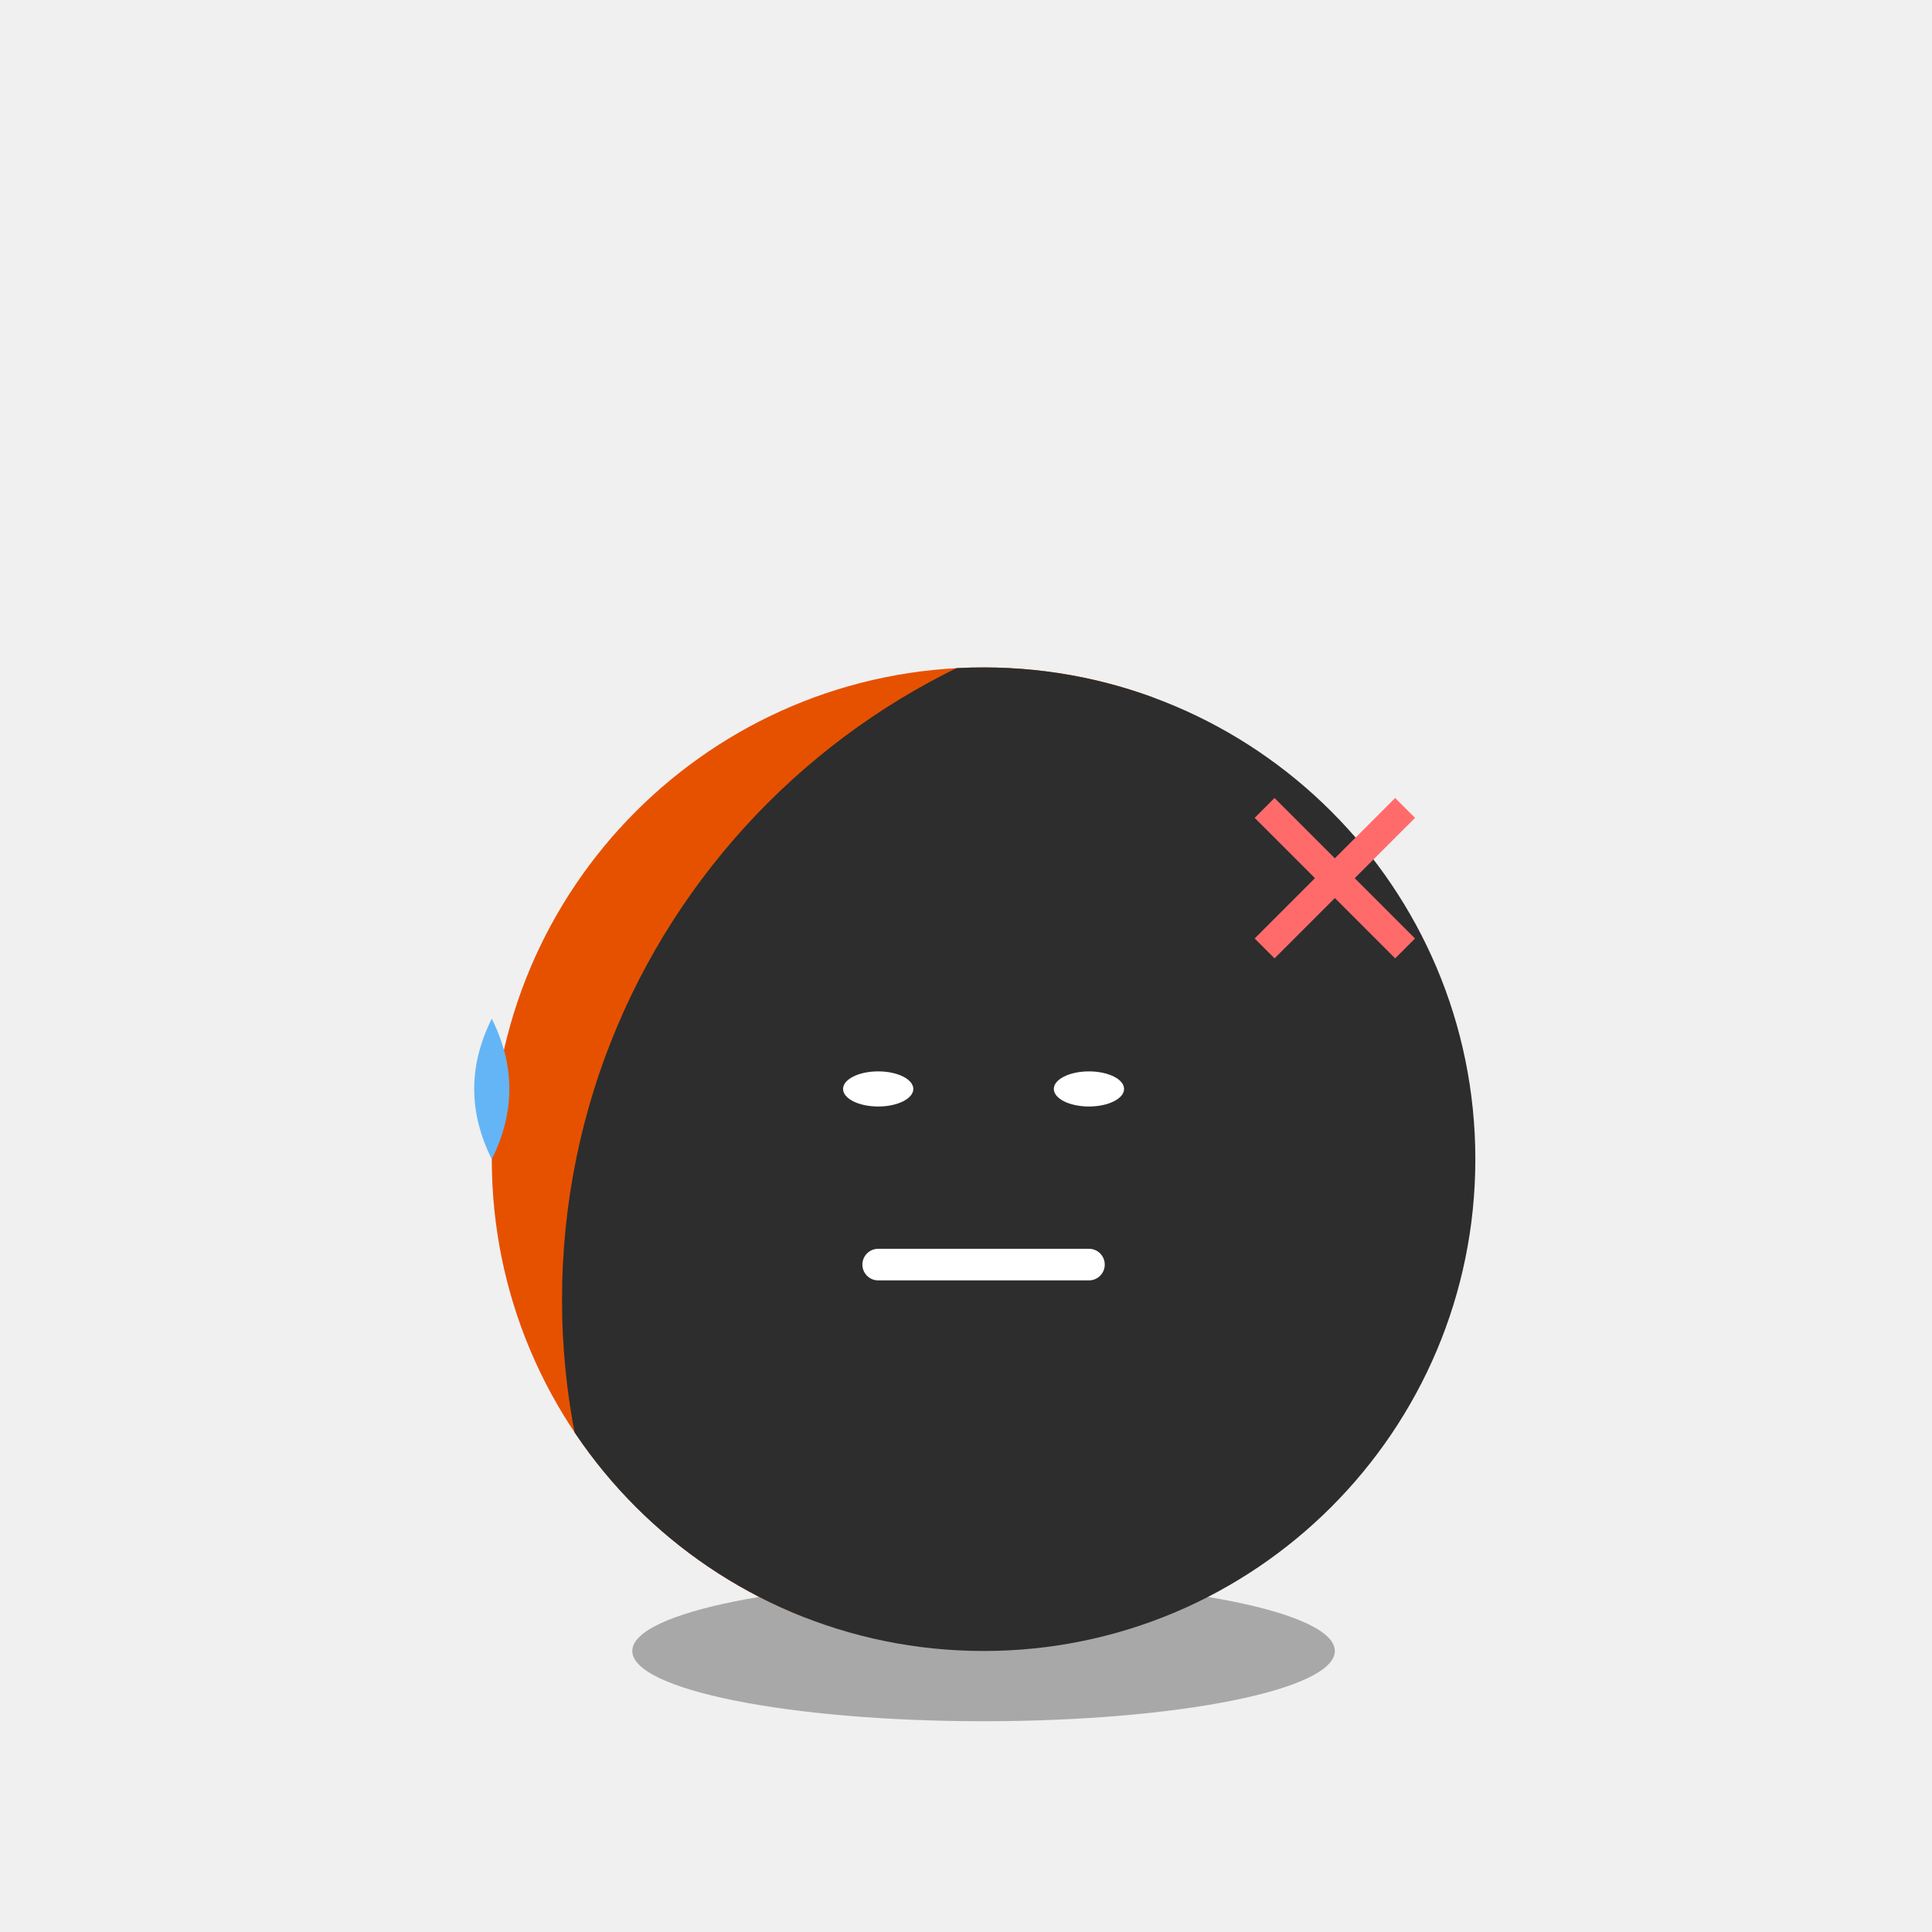
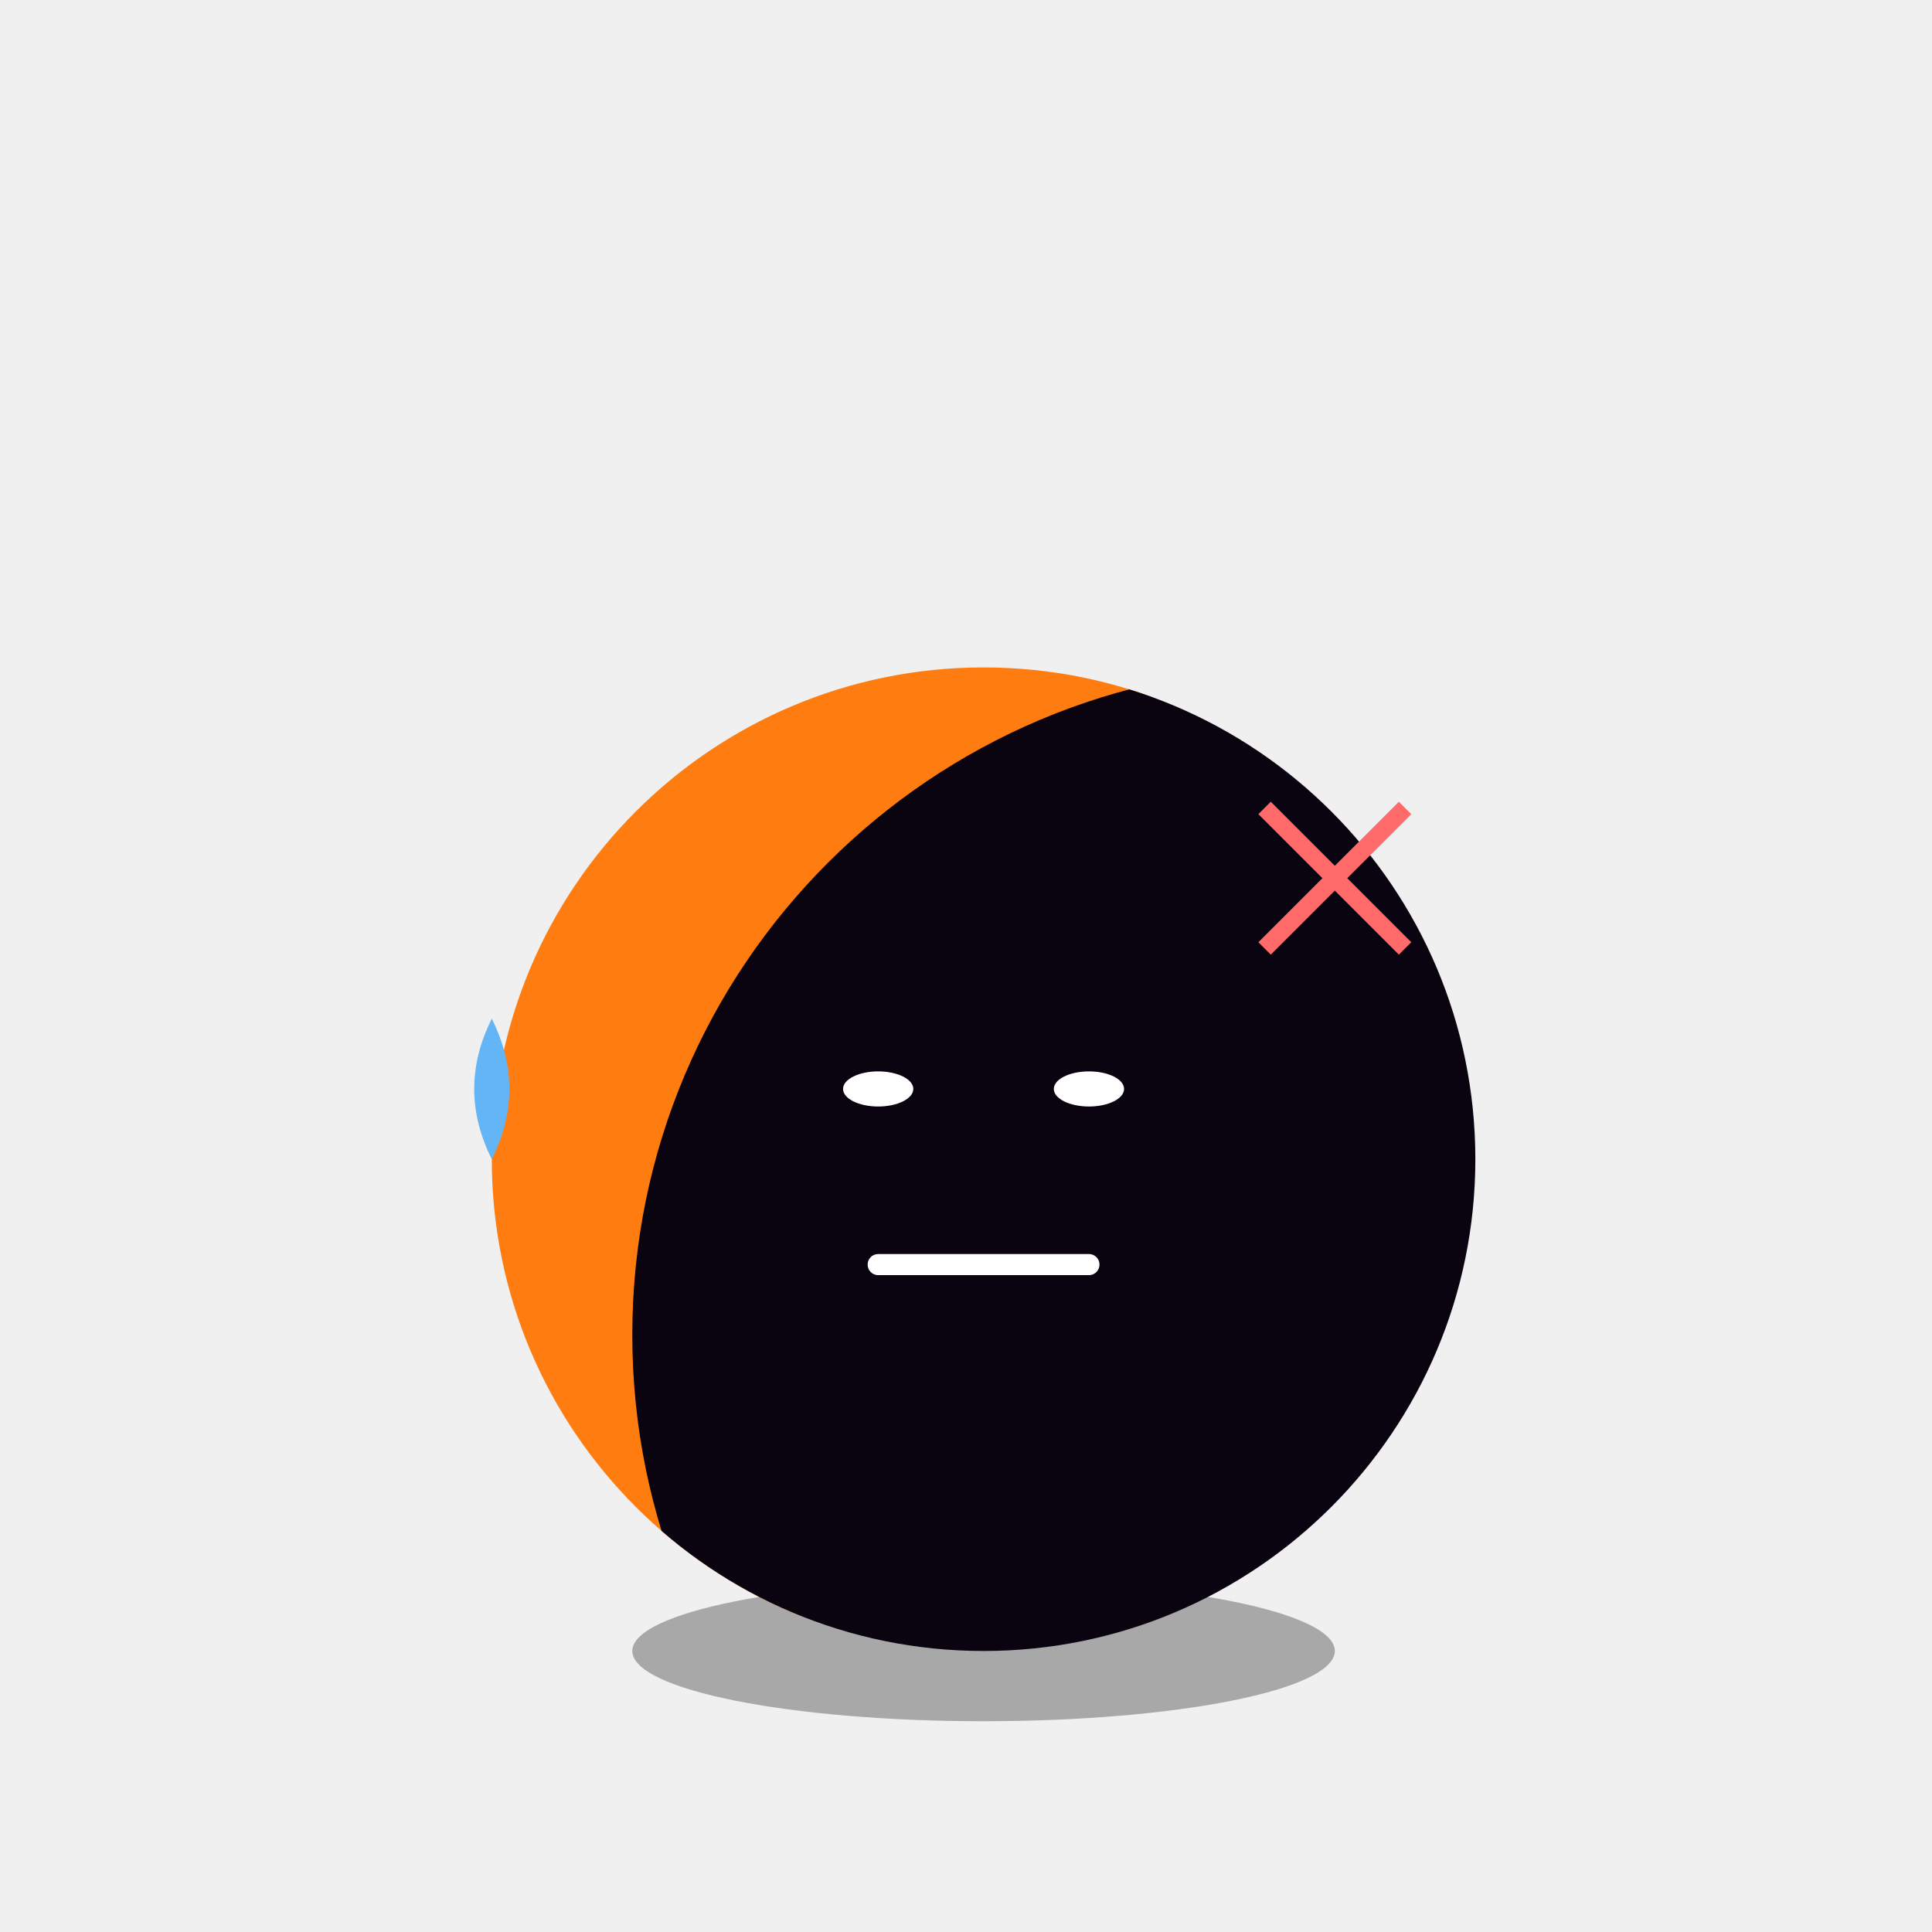
<svg xmlns="http://www.w3.org/2000/svg" viewBox="-20 -25 55 55" width="500" height="500">
  <defs>
    <style>
      .annoyed-shake {
        transform-origin: 8px 8px;
        animation: shake 0.15s infinite ease-in-out;
      }

      .sweat { animation: sweat-drop 1.5s infinite ease-in; }

      @keyframes shake {
        0%, 100% { transform: translateX(-1px); }
        50% { transform: translateX(1px); }
      }

      @keyframes sweat-drop {
        0% { transform: translateY(0); opacity: 0; }
        20% { opacity: 1; }
        100% { transform: translateY(8px); opacity: 0; }
      }
    </style>
    <clipPath id="bodyClip">
      <circle cx="8" cy="8" r="14" />
    </clipPath>
  </defs>
  <ellipse cx="8" cy="22" rx="10" ry="2" fill="#000000" opacity="0.3" />
  <g class="annoyed-shake">
    <g clip-path="url(#bodyClip)">
-       <circle cx="-8" cy="2" r="22" fill="#E65100" />
-       <circle cx="16" cy="12" r="20" fill="#2D2D2D" />
+       <circle cx="-8" cy="2" r="22" fill="#ff7d10" />
+       <circle cx="17" cy="13" r="19" fill="#0a0310" />
    </g>
    <g fill="#FFFFFF">
      <ellipse cx="5" cy="6" rx="1" ry="0.5" />
      <ellipse cx="11" cy="6" rx="1" ry="0.5" />
    </g>
-     <path d="M 5 11 L 11 11" stroke="#FFFFFF" stroke-width="0.9" stroke-linecap="round" />
-     <path d="M 16 -2 L 18 0 L 16 2 L 18 0 L 20 -2 L 18 0 L 20 2" stroke="#FF6B6B" stroke-width="0.8" fill="none" />
+     <path d="M 5 11 L 11 11" stroke="#FFFFFF" stroke-width="0.6" stroke-linecap="round" />
+     <path d="M 16 -2 L 18 0 L 16 2 L 18 0 L 20 -2 L 18 0 L 20 2" stroke="#FF6B6B" stroke-width="0.5" fill="none" />
  </g>
  <path class="sweat" d="M -6 4 Q -5 6 -6 8 Q -7 6 -6 4 Z" fill="#64B5F6" />
</svg>
